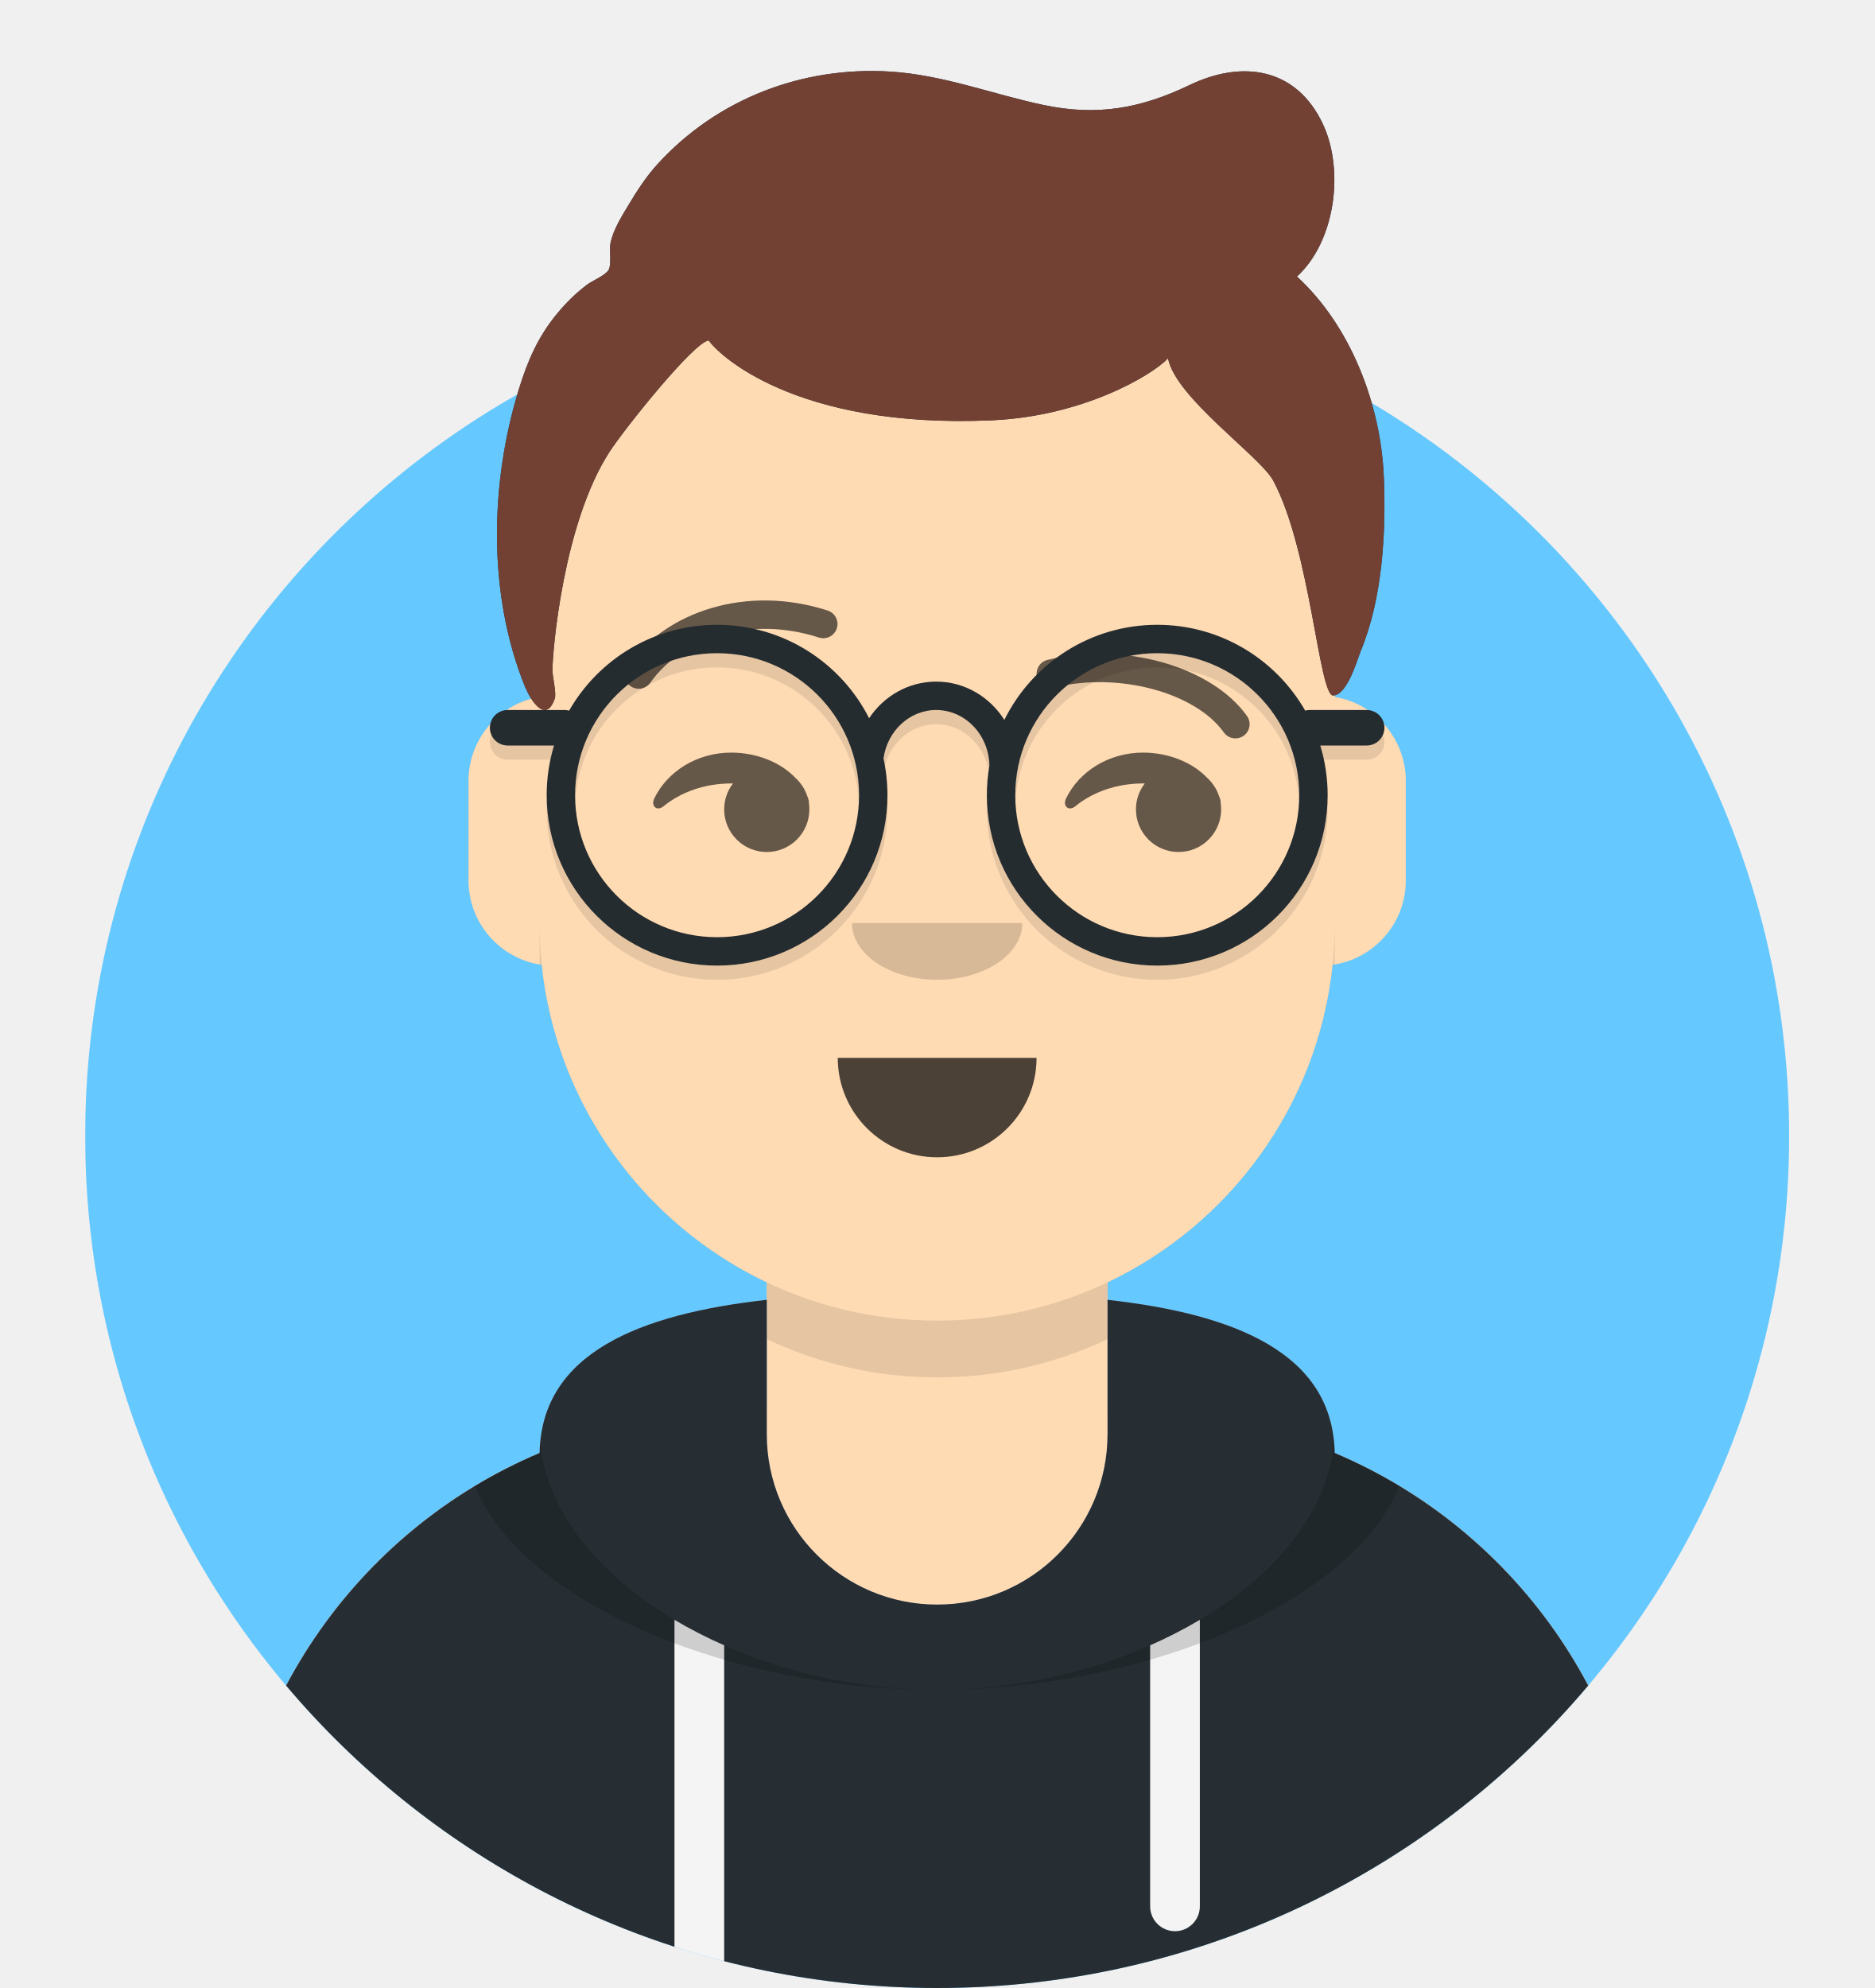
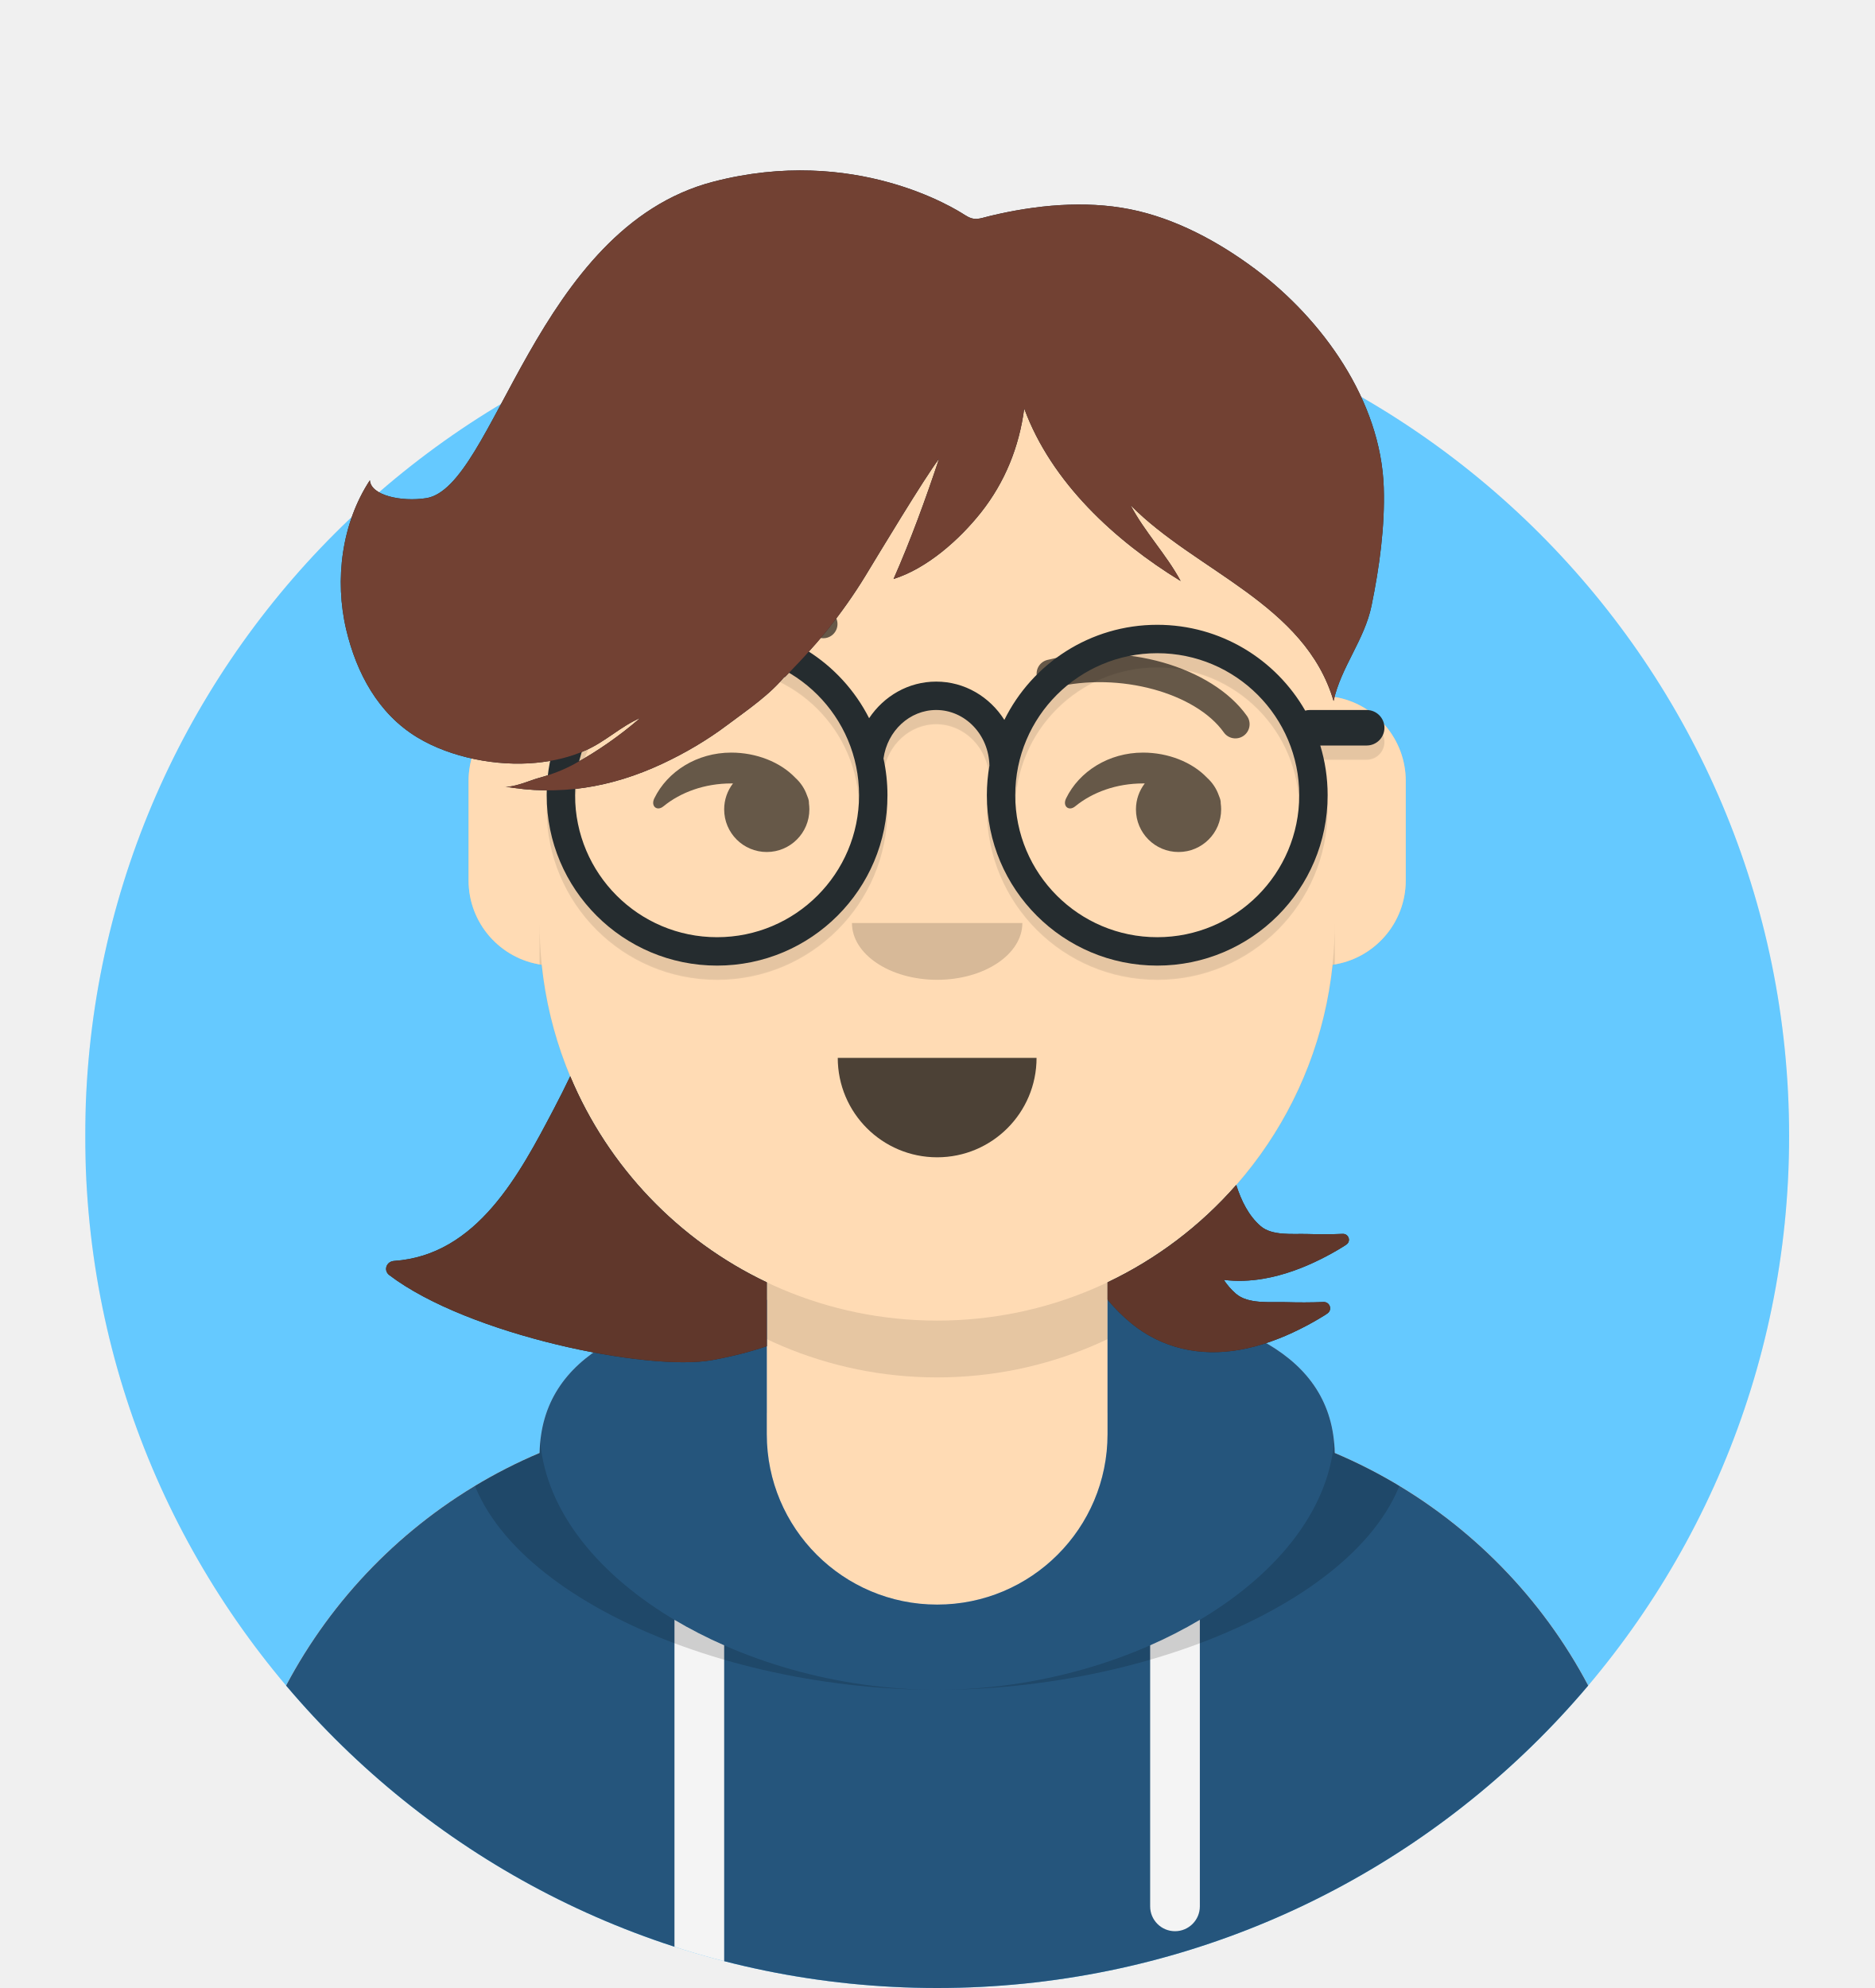
<svg xmlns="http://www.w3.org/2000/svg" xmlns:xlink="http://www.w3.org/1999/xlink" width="264px" height="280px" viewBox="0 0 264 280" version="1.1">
  <defs>
    <circle id="path-1" cx="120" cy="120" r="120" />
    <path d="M12,160 C12,226.274 65.726,280 132,280 C198.274,280 252,226.274 252,160 L264,160 L264,-1.42108547e-14 L-3.19744231e-14,-1.42108547e-14 L-3.19744231e-14,160 L12,160 Z" id="path-3" />
    <path d="M124,144.611 L124,163 L128,163 L128,163 C167.765,163 200,195.235 200,235 L200,244 L0,244 L0,235 C-4.86974701e-15,195.235 32.235,163 72,163 L72,163 L76,163 L76,144.611 C58.763,136.422 46.372,119.687 44.305,99.881 C38.48,99.058 34,94.052 34,88 L34,74 C34,68.054 38.325,63.118 44,62.166 L44,56 L44,56 C44,25.072 69.072,5.68137151e-15 100,0 L100,0 L100,0 C130.928,-5.68137151e-15 156,25.072 156,56 L156,62.166 C161.675,63.118 166,68.054 166,74 L166,88 C166,94.052 161.52,99.058 155.695,99.881 C153.628,119.687 141.237,136.422 124,144.611 Z" id="path-5" />
  </defs>
  <g id="Avataaar" stroke="none" stroke-width="1" fill="none" fill-rule="evenodd">
    <g transform="translate(-825, -1100)" id="Avataaar/Circle">
      <g transform="translate(825, 1100)">
        <g id="Circle" stroke-width="1" fill-rule="evenodd" transform="translate(12, 40)">
          <mask id="mask-2" fill="white">
            <use xlink:href="#path-1" />
          </mask>
          <use id="Circle-Background" fill="#E6E6E6" xlink:href="#path-1" />
          <g id="Color/Palette/Blue-01" mask="url(#mask-2)" fill="#65C9FF">
            <rect id="🖍Color" x="0" y="0" width="240" height="240" />
          </g>
        </g>
        <mask id="mask-4" fill="white">
          <use xlink:href="#path-3" />
        </mask>
        <g id="Mask" />
        <g id="Avataaar" stroke-width="1" fill-rule="evenodd" mask="url(#mask-4)">
          <g id="Body" transform="translate(32, 36)">
            <mask id="mask-6" fill="white">
              <use xlink:href="#path-5" />
            </mask>
            <use fill="#D0C6AC" xlink:href="#path-5" />
            <g id="Skin/👶🏽-03-Brown" mask="url(#mask-6)" fill="#FFDBB4">
              <g transform="translate(-32, 0)" id="Color">
                <rect x="0" y="0" width="264" height="244" />
              </g>
            </g>
            <path d="M156,79 L156,102 C156,132.928 130.928,158 100,158 C69.072,158 44,132.928 44,102 L44,79 L44,94 C44,124.928 69.072,150 100,150 C130.928,150 156,124.928 156,94 L156,79 Z" id="Neck-Shadow" fill-opacity="0.1" fill="#000000" mask="url(#mask-6)" />
          </g>
          <g id="Clothing/Hoodie" transform="translate(0, 170)">
            <defs>
-               <path d="M108,13.071 C90.081,15.076 76.28,20.552 76.004,34.645 C50.146,45.568 32,71.165 32,100.999 L32,100.999 L32,110 L232,110 L232,100.999 C232,71.165 213.854,45.568 187.996,34.645 C187.72,20.552 173.919,15.076 156,13.071 L156,32 L156,32 C156,45.255 145.255,56 132,56 L132,56 C118.745,56 108,45.255 108,32 L108,13.071 Z" id="react-path-16" />
+               <path d="M108,13.071 C90.081,15.076 76.28,20.552 76.004,34.645 C50.146,45.568 32,71.165 32,100.999 L32,100.999 L32,110 L232,110 L232,100.999 C232,71.165 213.854,45.568 187.996,34.645 C187.72,20.552 173.919,15.076 156,13.071 L156,32 L156,32 C156,45.255 145.255,56 132,56 L132,56 C118.745,56 108,45.255 108,32 L108,13.071 Z" id="react-path-40" />
            </defs>
-             <mask id="react-mask-17" fill="white">
-               <use xlink:href="#react-path-16" />
+             <mask id="react-mask-41" fill="white">
+               <use xlink:href="#react-path-40" />
            </mask>
-             <use id="Hoodie" fill="#B7C1DB" fill-rule="evenodd" xlink:href="#react-path-16" />
-             <g id="Color/Palette/Gray-01" mask="url(#react-mask-17)" fill-rule="evenodd" fill="#262E33">
+             <use id="Hoodie" fill="#B7C1DB" fill-rule="evenodd" xlink:href="#react-path-40" />
+             <g id="Color/Palette/Gray-01" mask="url(#react-mask-41)" fill-rule="evenodd" fill="#25557C">
              <rect id="🖍Color" x="0" y="0" width="264" height="110" />
            </g>
-             <path d="M102,61.739 L102,110 L95,110 L95,58.15 C97.204,59.46 99.547,60.661 102,61.739 Z M169,58.15 L169,98.5 C169,100.433 167.433,102 165.5,102 C163.567,102 162,100.433 162,98.5 L162,61.739 C164.453,60.661 166.796,59.46 169,58.15 Z" id="Straps" fill="#F4F4F4" fill-rule="evenodd" mask="url(#react-mask-17)" />
-             <path d="M90.96,12.724 C75.909,15.571 65.5,21.243 65.5,32.308 C65.5,52.02 98.538,68 132,68 C165.462,68 198.5,52.02 198.5,32.308 C198.5,21.243 188.091,15.571 173.04,12.724 C182.125,16.074 188,21.706 188,31.077 C188,51.469 160.179,68 132,68 C103.821,68 76,51.469 76,31.077 C76,21.706 81.875,16.074 90.96,12.724 Z" id="Shadow" fill-opacity="0.16" fill="#000000" fill-rule="evenodd" mask="url(#react-mask-17)" />
+             <path d="M102,61.739 L102,110 L95,110 L95,58.15 C97.204,59.46 99.547,60.661 102,61.739 Z M169,58.15 L169,98.5 C169,100.433 167.433,102 165.5,102 C163.567,102 162,100.433 162,98.5 L162,61.739 C164.453,60.661 166.796,59.46 169,58.15 Z" id="Straps" fill="#F4F4F4" fill-rule="evenodd" mask="url(#react-mask-41)" />
+             <path d="M90.96,12.724 C75.909,15.571 65.5,21.243 65.5,32.308 C65.5,52.02 98.538,68 132,68 C165.462,68 198.5,52.02 198.5,32.308 C198.5,21.243 188.091,15.571 173.04,12.724 C182.125,16.074 188,21.706 188,31.077 C188,51.469 160.179,68 132,68 C103.821,68 76,51.469 76,31.077 C76,21.706 81.875,16.074 90.96,12.724 Z" id="Shadow" fill-opacity="0.16" fill="#000000" fill-rule="evenodd" mask="url(#react-mask-41)" />
          </g>
          <g id="Face" transform="translate(76, 82)" fill="#000000">
            <g id="Mouth/Default" transform="translate(2, 52)" fill-opacity="0.7">
              <path d="M40,15 C40,22.732 46.268,29 54,29 L54,29 C61.732,29 68,22.732 68,15" id="Mouth" />
            </g>
            <g id="Nose/Default" transform="translate(28, 40)" fill-opacity="0.16">
              <path d="M16,8 C16,12.418 21.373,16 28,16 L28,16 C34.627,16 40,12.418 40,8" id="Nose" />
            </g>
            <g id="Eyes/Side-😒" transform="translate(0, 8)" fill-opacity="0.6">
              <path d="M27.241,20.346 C26.463,21.357 26,22.625 26,24 C26,27.314 28.686,30 32,30 C35.314,30 38,27.314 38,24 C38,23.71 37.979,23.424 37.94,23.145 C37.947,22.923 37.91,22.671 37.815,22.407 C37.77,22.281 37.722,22.157 37.671,22.035 C37.337,21.072 36.765,20.22 36.025,19.551 C33.899,17.317 30.506,16 26.998,16 C22.164,16 18.007,18.649 16.16,22.447 C15.62,23.558 16.547,24.3 17.438,23.572 C19.874,21.579 23.257,20.344 26.998,20.344 C27.079,20.344 27.16,20.344 27.241,20.346 Z" id="Eye" />
              <path d="M85.241,20.346 C84.463,21.357 84,22.625 84,24 C84,27.314 86.686,30 90,30 C93.314,30 96,27.314 96,24 C96,23.71 95.979,23.424 95.94,23.145 C95.947,22.923 95.91,22.671 95.815,22.407 C95.77,22.281 95.722,22.157 95.671,22.035 C95.337,21.072 94.765,20.22 94.025,19.551 C91.899,17.317 88.506,16 84.998,16 C80.164,16 76.007,18.649 74.16,22.447 C73.62,23.558 74.547,24.3 75.438,23.572 C77.874,21.579 81.257,20.344 84.998,20.344 C85.079,20.344 85.16,20.344 85.241,20.346 Z" id="Eye" />
            </g>
            <g id="Eyebrow/Outline/Up-Down" fill-opacity="0.6" fill-rule="nonzero">
              <path d="M15.591,14.162 C20.087,7.836 29.603,4.654 39.347,7.796 C40.399,8.135 41.526,7.557 41.865,6.506 C42.204,5.455 41.626,4.328 40.575,3.989 C29.167,0.31 17.836,4.099 12.331,11.845 C11.691,12.745 11.902,13.994 12.803,14.634 C13.703,15.274 14.952,15.062 15.591,14.162 Z" id="Eyebrow" />
              <path d="M73.638,21.158 C77.553,15.649 88.285,12.56 97.53,14.83 C98.603,15.094 99.686,14.438 99.95,13.365 C100.213,12.292 99.557,11.209 98.484,10.946 C87.748,8.309 75.319,11.886 70.377,18.841 C69.737,19.741 69.948,20.99 70.849,21.629 C71.749,22.269 72.998,22.058 73.638,21.158 Z" id="Eyebrow" transform="translate(85.00755, 16.03842) scale(-1, 1) translate(-85.00755, -16.03842) " />
            </g>
          </g>
          <g id="Top" stroke-width="1" fill-rule="evenodd">
            <defs>
-               <rect id="react-path-7" x="0" y="0" width="264" height="280" />
-               <path d="M183.68,38.949 C189.086,33.999 190.387,23.962 187.318,17.449 C183.549,9.454 175.901,8.452 168.572,11.969 C161.664,15.284 155.515,16.388 147.95,14.782 C140.692,13.241 133.806,10.523 126.303,10.076 C113.978,9.343 102.003,13.915 93.603,23.129 C92,24.887 90.709,26.897 89.488,28.934 C88.512,30.564 87.411,32.313 86.995,34.192 C86.797,35.086 87.165,37.29 86.72,38.022 C86.239,38.812 84.424,39.537 83.651,40.124 C82.084,41.313 80.727,42.654 79.471,44.171 C76.805,47.393 75.338,50.758 74.103,54.743 C70.001,67.988 69.653,83.741 74.957,96.747 C75.664,98.481 77.855,102.099 79.143,98.385 C79.398,97.651 78.809,95.191 78.81,94.45 C78.815,91.73 80.316,73.721 86.857,63.633 C88.986,60.349 98.83,48.052 100.841,47.954 C101.906,49.646 112.721,60.462 140.783,59.195 C153.445,58.623 163.183,52.934 165.521,50.468 C166.549,56.001 178.513,64.284 180.336,67.692 C185.603,77.538 186.771,97.996 188.781,97.957 C190.791,97.919 192.234,92.72 192.648,91.727 C195.72,84.352 196.243,75.095 195.915,67.168 C195.488,56.966 191.277,45.942 183.68,38.949 Z" id="react-path-6" />
-               <filter x="-0.8%" y="-2.0%" width="101.5%" height="108.0%" filterUnits="objectBoundingBox" id="react-filter-3">
-                 <feOffset dx="0" dy="2" in="SourceAlpha" result="shadowOffsetOuter1" />
-                 <feColorMatrix values="0 0 0 0 0   0 0 0 0 0   0 0 0 0 0  0 0 0 0.16 0" type="matrix" in="shadowOffsetOuter1" result="shadowMatrixOuter1" />
-                 <feMerge>
-                   <feMergeNode in="shadowMatrixOuter1" />
-                   <feMergeNode in="SourceGraphic" />
-                 </feMerge>
-               </filter>
+               <rect id="react-path-29" x="0" y="0" width="264" height="280" />
+               <path d="M175.126,166.898 C175.841,169.138 176.875,171.231 178.555,172.686 C180.176,174.09 183.068,173.745 185.099,173.803 C186.771,173.851 188.445,173.856 190.115,173.784 C190.954,173.747 191.328,174.798 190.649,175.282 C190.519,175.374 190.389,175.463 190.258,175.544 C189.208,176.199 188.118,176.803 187.009,177.356 C184.485,178.614 181.821,179.6 179.027,180.09 C177.111,180.427 175.211,180.49 173.373,180.267 C173.859,180.987 174.42,181.642 175.072,182.208 C176.801,183.708 179.888,183.34 182.055,183.401 C183.839,183.453 185.626,183.458 187.408,183.381 C188.303,183.342 188.703,184.465 187.978,184.982 C187.839,185.081 187.701,185.175 187.562,185.262 C186.44,185.962 185.278,186.608 184.093,187.199 C181.4,188.544 178.557,189.597 175.575,190.121 C170.075,191.087 164.706,189.944 160.381,186.413 C159.164,185.42 158.027,184.288 157,183.053 L157,180.611 C163.95,177.31 170.111,172.619 175.126,166.898 Z M81.315,151.594 C80.573,153.139 79.805,154.673 79.006,156.191 C74.211,165.3 68.242,176.793 56.499,177.596 C55.411,177.671 54.98,178.943 55.829,179.588 C66.949,188.041 92.261,193.187 101.274,191.57 C104.095,191.063 106.639,190.402 109,189.61 L109,180.611 C96.563,174.703 86.648,164.344 81.315,151.594 Z M195.906,68.68 C196.081,74.187 195.289,79.907 194.185,85.296 C193.19,90.148 189.87,93.971 188.837,98.729 C184.81,85.048 169.433,80.484 160.242,71.155 C162.239,74.948 165.291,78.103 167.294,81.833 C158.047,76.168 149.088,67.954 145.262,57.538 C144.555,62.936 142.546,67.928 139.154,72.204 C136.143,76 131.572,80.074 126.859,81.544 C129.287,76.037 131.361,70.327 133.266,64.619 C131.25,67.236 124.569,78.353 122.891,81.109 C121.235,83.83 119.378,86.426 117.384,88.912 C116.451,90.075 115.455,91.199 114.453,92.303 C113.869,92.946 113.274,93.578 112.666,94.198 C112.451,94.417 110.824,96.207 111.754,95.004 C109.538,97.806 106.276,99.983 103.443,102.113 C100.591,104.257 97.483,106.081 94.252,107.589 C87.093,110.932 79.74,112.148 71.933,110.752 C73.128,111.051 75.653,109.906 76.889,109.57 C78.698,109.078 80.363,108.453 82.002,107.546 C85.275,105.735 88.351,103.576 91.178,101.128 C88.471,102.28 86.273,104.462 83.514,105.671 C81.227,106.674 78.967,107.197 76.482,107.437 C71.02,107.966 64.487,106.717 59.761,103.85 C54.269,100.517 51.219,94.799 49.772,88.713 C48.091,81.646 49.136,73.673 53.099,67.639 C53.234,69.782 57.535,70.703 61.015,70.166 C70.673,68.675 76.418,32.118 101.442,25.6 C121.403,20.4 135.651,29.474 136.862,30.257 C138.299,31.185 138.85,30.797 140.483,30.405 C146.829,28.885 153.741,28.196 160.188,29.478 C166.528,30.74 172.606,34.024 177.747,37.856 C187.274,44.957 195.509,56.438 195.906,68.68 Z" id="react-path-30" />
+               <path d="M65.18,77.737 C67.363,76.105 80.407,75.479 82.758,74.089 C83.492,73.655 84.061,73.216 84.5,72.78 C84.939,73.216 85.509,73.655 86.242,74.089 C88.593,75.479 101.637,76.105 103.82,77.737 C106.03,79.391 107.644,83.185 107.467,86.151 C107.255,89.71 103.361,98.203 93.672,99.181 C91.558,96.828 88.237,95.31 84.5,95.31 C80.763,95.31 77.442,96.828 75.328,99.181 C65.639,98.203 61.745,89.71 61.533,86.151 C61.357,83.185 62.97,79.391 65.18,77.737 M103.142,94.906 C103.143,94.906 103.145,94.905 103.146,94.905 C103.144,94.905 103.143,94.906 103.142,94.906 M65.845,94.901 C65.849,94.903 65.857,94.906 65.862,94.908 C65.857,94.906 65.851,94.903 65.845,94.901 M144.863,55.985 C144.474,50.03 143.278,44.152 142.234,38.286 C141.953,36.707 140.424,26 139.735,26 C139.502,35.109 138.702,44.08 137.67,53.139 C137.361,55.848 137.038,58.556 136.825,61.274 C136.654,63.47 136.96,66.122 136.428,68.246 C135.749,70.952 132.348,73.478 129.703,74.411 C123.103,76.737 117.598,67.108 111.961,64.291 C104.643,60.635 92.064,59.764 84.582,64.53 C76.936,59.764 64.357,60.635 57.039,64.291 C51.402,67.108 45.897,76.737 39.297,74.411 C36.652,73.478 33.25,70.952 32.572,68.246 C32.04,66.122 32.346,63.47 32.175,61.274 C31.962,58.556 31.639,55.848 31.33,53.139 C30.298,44.08 29.497,35.109 29.265,26 C28.576,26 27.047,36.707 26.766,38.286 C25.722,44.152 24.526,50.03 24.138,55.985 C23.739,62.105 24.215,68.167 25.47,74.163 C26.069,77.028 26.769,79.876 27.519,82.704 C28.353,85.847 27.199,91.966 27.572,95.192 C28.279,101.296 31.154,113.2 34.383,118.451 C35.944,120.989 37.773,122.574 39.816,124.619 C41.783,126.588 42.604,129.64 44.726,131.737 C48.682,135.645 54.446,137.971 60.366,138.543 C65.677,143.05 74.506,146 84.5,146 C94.495,146 103.323,143.05 108.635,138.543 C114.554,137.971 120.318,135.645 124.274,131.737 C126.396,129.64 127.217,126.588 129.184,124.619 C131.226,122.574 133.056,120.989 134.617,118.451 C137.846,113.2 140.721,101.296 141.428,95.192 C141.801,91.966 140.647,85.847 141.481,82.704 C142.232,79.876 142.931,77.028 143.531,74.163 C144.785,68.167 145.261,62.105 144.863,55.985 Z" id="react-path-31" />
            </defs>
-             <mask id="react-mask-5" fill="white">
-               <use xlink:href="#react-path-7" />
+             <mask id="react-mask-27" fill="white">
+               <use xlink:href="#react-path-29" />
            </mask>
            <g id="Mask" />
-             <g id="Top/Short-Hair/Short-Waved" mask="url(#react-mask-5)">
+             <g id="Top/Short-Hair/Shaggy-Mullet" mask="url(#react-mask-27)">
              <g transform="translate(-1, 0)">
-                 <mask id="react-mask-4" fill="white">
-                   <use xlink:href="#react-path-6" />
-                 </mask>
-                 <use id="Short-Hair" stroke="none" fill="#28354B" fill-rule="evenodd" xlink:href="#react-path-6" />
-                 <g id="Skin/👶🏽-03-Brown" mask="url(#react-mask-4)" fill="#724133">
-                   <g transform="translate(0, 0) " id="Color">
-                     <rect x="0" y="0" width="264" height="280" />
-                   </g>
-                 </g>
                <g id="Top/_Resources/Round" fill="none" transform="translate(62, 85)">
                  <defs>
-                     <path d="M80.465,16.394 C84.38,8.459 92.553,3 102,3 C110.92,3 118.703,7.866 122.84,15.088 C123.05,15.031 123.272,15 123.5,15 L131.5,15 C132.881,15 134,16.119 134,17.5 C134,18.881 132.881,20 131.5,20 L124.963,20 C125.637,22.215 126,24.565 126,27 C126,40.255 115.255,51 102,51 C88.745,51 78,40.255 78,27 C78,25.578 78.124,24.185 78.361,22.831 C78.276,18.455 74.914,15 70.862,15 C67.126,15 63.975,17.94 63.442,21.83 C63.807,23.495 64,25.225 64,27 C64,40.255 53.255,51 40,51 C26.745,51 16,40.255 16,27 C16,24.565 16.363,22.215 17.037,20 L10.5,20 C9.119,20 8,18.881 8,17.5 C8,16.119 9.119,15 10.5,15 L10.5,15 L18.5,15 C18.728,15 18.95,15.031 19.16,15.088 C23.297,7.866 31.08,3 40,3 C49.352,3 57.455,8.349 61.416,16.155 C63.493,13.039 66.949,11 70.862,11 C74.875,11 78.407,13.144 80.465,16.394 Z M40,47 C51.046,47 60,38.046 60,27 C60,15.954 51.046,7 40,7 C28.954,7 20,15.954 20,27 C20,38.046 28.954,47 40,47 Z M102,47 C113.046,47 122,38.046 122,27 C122,15.954 113.046,7 102,7 C90.954,7 82,15.954 82,27 C82,38.046 90.954,47 102,47 Z" id="react-path-8" />
-                     <filter x="-0.8%" y="-2.1%" width="101.6%" height="108.3%" filterUnits="objectBoundingBox" id="react-filter-9">
+                     <path d="M80.465,16.394 C84.38,8.459 92.553,3 102,3 C110.92,3 118.703,7.866 122.84,15.088 C123.05,15.031 123.272,15 123.5,15 L131.5,15 C132.881,15 134,16.119 134,17.5 C134,18.881 132.881,20 131.5,20 L124.963,20 C125.637,22.215 126,24.565 126,27 C126,40.255 115.255,51 102,51 C88.745,51 78,40.255 78,27 C78,25.578 78.124,24.185 78.361,22.831 C78.276,18.455 74.914,15 70.862,15 C67.126,15 63.975,17.94 63.442,21.83 C63.807,23.495 64,25.225 64,27 C64,40.255 53.255,51 40,51 C26.745,51 16,40.255 16,27 C16,24.565 16.363,22.215 17.037,20 L10.5,20 C9.119,20 8,18.881 8,17.5 C8,16.119 9.119,15 10.5,15 L10.5,15 L18.5,15 C18.728,15 18.95,15.031 19.16,15.088 C23.297,7.866 31.08,3 40,3 C49.352,3 57.455,8.349 61.416,16.155 C63.493,13.039 66.949,11 70.862,11 C74.875,11 78.407,13.144 80.465,16.394 Z M40,47 C51.046,47 60,38.046 60,27 C60,15.954 51.046,7 40,7 C28.954,7 20,15.954 20,27 C20,38.046 28.954,47 40,47 Z M102,47 C113.046,47 122,38.046 122,27 C122,15.954 113.046,7 102,7 C90.954,7 82,15.954 82,27 C82,38.046 90.954,47 102,47 Z" id="react-path-48" />
+                     <filter x="-0.8%" y="-2.1%" width="101.6%" height="108.3%" filterUnits="objectBoundingBox" id="react-filter-49">
                      <feOffset dx="0" dy="2" in="SourceAlpha" result="shadowOffsetOuter1" />
                      <feColorMatrix values="0 0 0 0 0   0 0 0 0 0   0 0 0 0 0  0 0 0 0.1 0" type="matrix" in="shadowOffsetOuter1" />
                    </filter>
                  </defs>
                  <g id="Lennon-Glasses">
-                     <use fill="black" fill-opacity="1" filter="url(#react-filter-9)" xlink:href="#react-path-8" />
-                     <use fill="#252C2F" fill-rule="evenodd" xlink:href="#react-path-8" />
+                     <use fill="black" fill-opacity="1" filter="url(#react-filter-49)" xlink:href="#react-path-48" />
+                     <use fill="#252C2F" fill-rule="evenodd" xlink:href="#react-path-48" />
                  </g>
                </g>
+                 <mask id="react-mask-28" fill="white">
+                   <use xlink:href="#react-path-30" />
+                 </mask>
+                 <use id="Hair" stroke="none" fill="#1D2633" fill-rule="evenodd" xlink:href="#react-path-30" />
+                 <g id="Skin/👶🏽-03-Brown" mask="url(#react-mask-28)" fill="#724133">
+                   <g transform="translate(0, 0) " id="Color">
+                     <rect x="0" y="0" width="264" height="280" />
+                   </g>
+                 </g>
+                 <path d="M175.126,166.898 C175.841,169.138 176.875,171.231 178.555,172.686 C180.176,174.09 183.068,173.745 185.099,173.803 C186.771,173.851 188.445,173.856 190.115,173.784 C190.954,173.747 191.328,174.798 190.649,175.282 C190.519,175.374 190.389,175.463 190.258,175.544 C189.208,176.199 188.118,176.803 187.009,177.356 C184.485,178.614 181.821,179.6 179.027,180.09 C177.111,180.427 175.211,180.49 173.373,180.267 C173.859,180.987 174.42,181.642 175.072,182.208 C176.801,183.708 179.888,183.34 182.055,183.401 C183.839,183.453 185.626,183.458 187.408,183.381 C188.303,183.342 188.703,184.465 187.978,184.982 C187.839,185.081 187.701,185.175 187.562,185.262 C186.44,185.962 185.278,186.608 184.093,187.199 C181.4,188.544 178.557,189.597 175.575,190.121 C170.075,191.087 164.706,189.944 160.381,186.413 C159.164,185.42 158.027,184.288 157,183.053 L157,180.611 C163.95,177.31 170.111,172.619 175.126,166.898 Z M81.315,151.594 C80.573,153.139 79.805,154.673 79.006,156.191 C74.211,165.3 68.242,176.793 56.499,177.596 C55.411,177.671 54.98,178.943 55.829,179.588 C66.949,188.041 92.261,193.187 101.274,191.57 C104.095,191.063 106.639,190.402 109,189.61 L109,180.611 C96.563,174.703 86.648,164.344 81.315,151.594 Z" id="Shadow" stroke="none" fill-opacity="0.16" fill="#000000" fill-rule="evenodd" />
              </g>
            </g>
          </g>
        </g>
      </g>
    </g>
  </g>
</svg>
